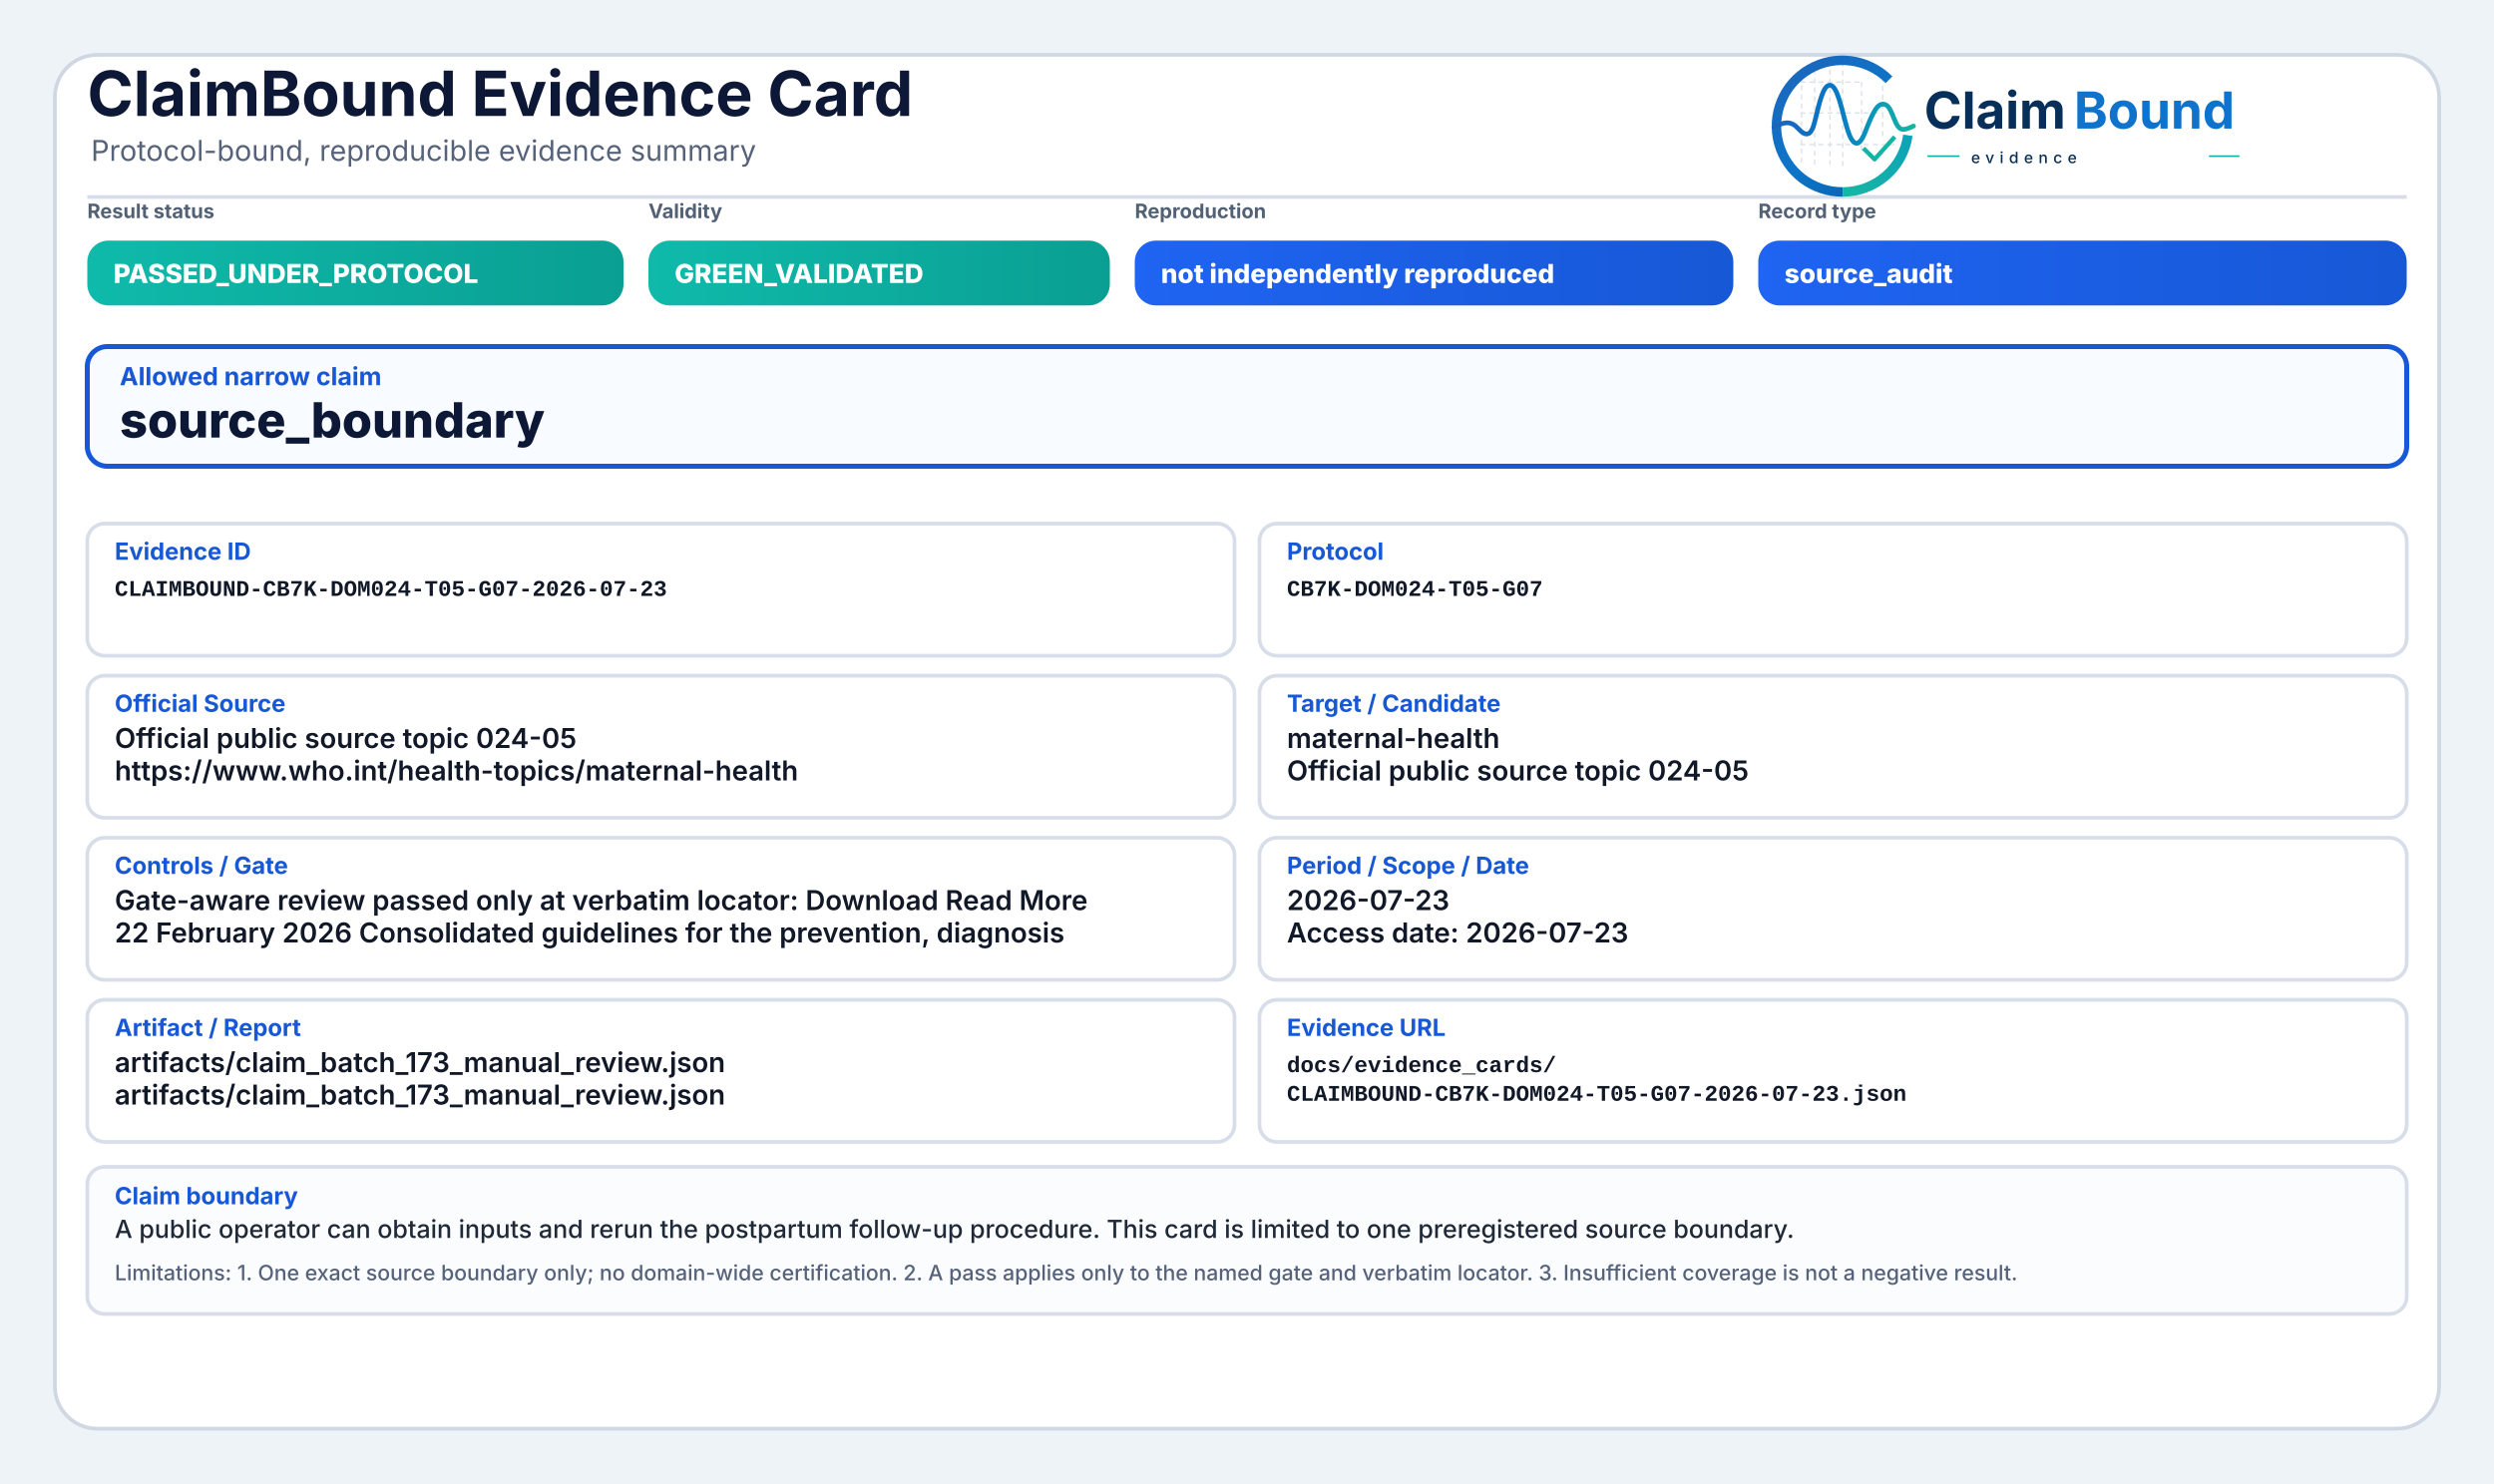
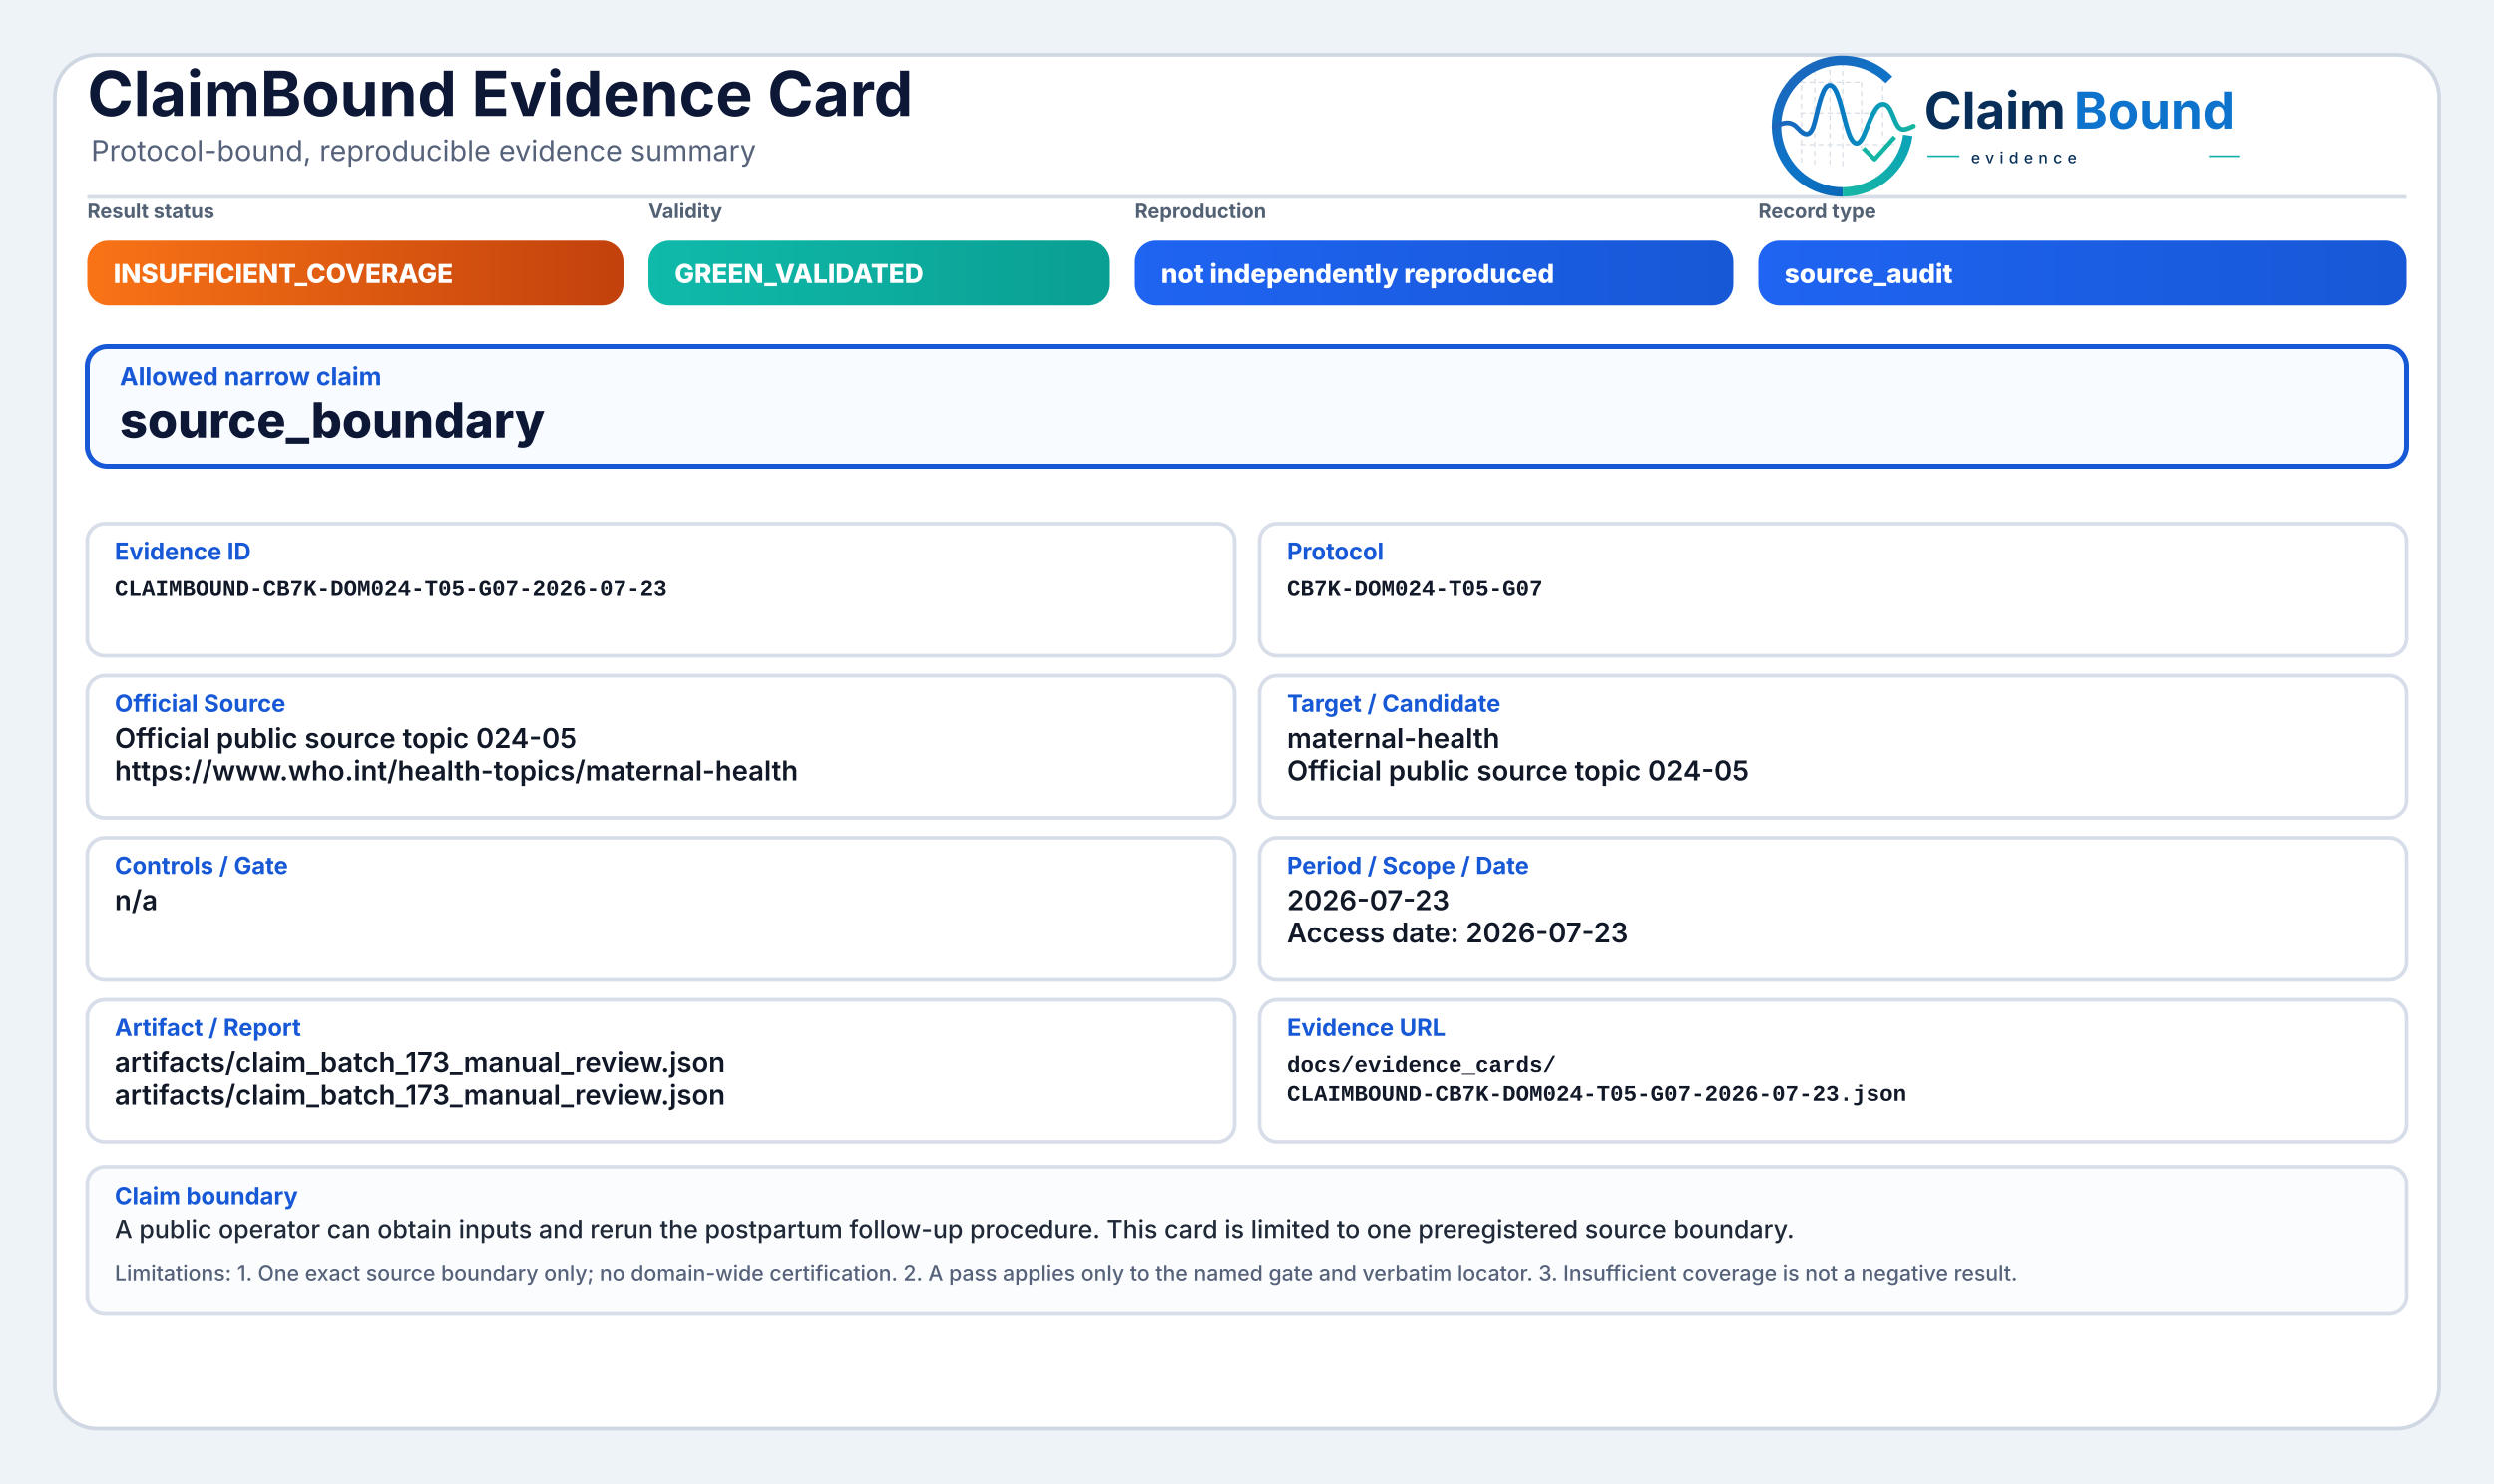
<svg xmlns="http://www.w3.org/2000/svg" width="2000" height="1190" viewBox="0 0 2000 1190" role="img" aria-label="ClaimBound Evidence Card">
  <defs>
    <linearGradient id="greenGrad" x1="0" y1="0" x2="1" y2="0">
      <stop offset="0%" stop-color="#0fbaaa" />
      <stop offset="100%" stop-color="#0a9f93" />
    </linearGradient>
    <linearGradient id="yellowGrad" x1="0" y1="0" x2="1" y2="0">
      <stop offset="0%" stop-color="#fbbf24" />
      <stop offset="100%" stop-color="#d97706" />
    </linearGradient>
    <linearGradient id="amberGrad" x1="0" y1="0" x2="1" y2="0">
      <stop offset="0%" stop-color="#f97316" />
      <stop offset="100%" stop-color="#c2410c" />
    </linearGradient>
    <linearGradient id="redGrad" x1="0" y1="0" x2="1" y2="0">
      <stop offset="0%" stop-color="#ef4444" />
      <stop offset="100%" stop-color="#b91c1c" />
    </linearGradient>
    <linearGradient id="grayGrad" x1="0" y1="0" x2="1" y2="0">
      <stop offset="0%" stop-color="#64748b" />
      <stop offset="100%" stop-color="#475569" />
    </linearGradient>
    <linearGradient id="blueGrad" x1="0" y1="0" x2="1" y2="0">
      <stop offset="0%" stop-color="#1f64f2" />
      <stop offset="100%" stop-color="#1758d6" />
    </linearGradient>
    <linearGradient id="logoRingBlue" x1="73" y1="453" x2="348" y2="793" gradientUnits="userSpaceOnUse">
      <stop offset="0" stop-color="#1E64BA" />
      <stop offset="0.55" stop-color="#0C75C8" />
      <stop offset="1" stop-color="#0A5FAB" />
    </linearGradient>
    <linearGradient id="logoRingTeal" x1="221" y1="792" x2="403" y2="594" gradientUnits="userSpaceOnUse">
      <stop offset="0" stop-color="#18B7A3" />
      <stop offset="1" stop-color="#089EBC" />
    </linearGradient>
    <linearGradient id="logoSignalGradient" x1="61" y1="628" x2="404" y2="628" gradientUnits="userSpaceOnUse">
      <stop offset="0" stop-color="#1E64BA" />
      <stop offset="0.43" stop-color="#0877C4" />
      <stop offset="0.72" stop-color="#0A97BB" />
      <stop offset="1" stop-color="#14B69E" />
    </linearGradient>
  </defs>
  <rect x="0" y="0" width="2000" height="1190" fill="#eef3f8" />
  <rect x="44" y="44" width="1912" height="1102" rx="34" fill="#ffffff" stroke="#cfd7e3" stroke-width="3" />
  <path d="M70 158 H1930" stroke="#d7dde7" stroke-width="3" />
  <text x="70" y="93" font-family="Inter, Segoe UI, Arial, sans-serif" font-size="50" font-weight="750" fill="#0d1736">ClaimBound Evidence Card</text>
  <text x="73" y="129" font-family="Inter, Segoe UI, Arial, sans-serif" font-size="23" font-weight="400" fill="#55627a">Protocol-bound, reproducible evidence summary</text>
  <g aria-label="ClaimBound evidence logo" transform="translate(1415,52) scale(0.33) translate(-40,-478)">
    <g stroke-linecap="butt" stroke-linejoin="round">
      <g stroke="#CBD3DC" stroke-width="3.2" stroke-linecap="round" stroke-dasharray="10 12" opacity="0.72">
        <path d="M130 507V714" />
        <path d="M162 490V719" />
        <path d="M199 491V719" />
        <path d="M230 471V726" />
        <path d="M276 521V690" />
        <path d="M327 508V650" />
        <path d="M128 520H277" />
        <path d="M128 595H327" />
        <path d="M128 672H355" />
      </g>
      <path d="M342.6 514.3A160 160 0 1 0 230 787" fill="none" stroke="url(#logoRingBlue)" stroke-width="23" />
      <path d="M230 787A160 160 0 0 0 388.4 649.3" fill="none" stroke="url(#logoRingTeal)" stroke-width="23" />
      <path d="M63 629.5C87 616.4 104.3 613.6 121.2 632.2C140.7 653.8 153.4 651.6 162.1 616.2C173.8 568.5 182.5 527.5 198.9 527.5C217.5 527.5 228.4 590.6 240.3 630.8C253.4 675.4 268.6 682.8 284.6 641.5C303.5 592.9 315.2 567.6 333.7 574.7C352.6 582 355.7 635.1 376.6 634.9C386.2 634.8 394 630.4 402 626.8" fill="none" stroke="url(#logoSignalGradient)" stroke-width="11.5" stroke-linecap="round" />
      <path d="M284 684.5L307.5 707.7L353 657" fill="none" stroke="#12B4A4" stroke-width="10.5" stroke-linecap="square" />
    </g>
    <text x="428" y="633" font-family="Inter, Segoe UI, Arial, sans-serif" font-size="124" font-weight="750" fill="#082F59" text-rendering="geometricPrecision">Claim</text>
    <text x="792" y="633" font-family="Inter, Segoe UI, Arial, sans-serif" font-size="124" font-weight="750" fill="#0E73CC" text-rendering="geometricPrecision">Bound</text>
    <line x1="436" y1="700" x2="514" y2="700" stroke="#11AFA9" stroke-width="4" />
    <text x="542" y="717" font-family="Inter, Segoe UI, Arial, sans-serif" font-size="38" font-weight="500" letter-spacing="13" fill="#082F59">evidence</text>
    <line x1="1120" y1="700" x2="1194" y2="700" stroke="#11AFA9" stroke-width="4" />
  </g>
  <text x="70" y="175" font-family="Inter, Segoe UI, Arial, sans-serif" font-size="16" font-weight="650" fill="#536174">Result status</text>
-   <rect x="70" y="193" width="430" height="52" rx="17" fill="url(#greenGrad)" />
-   <text x="91" y="227" font-family="Inter, Segoe UI, Arial, sans-serif" font-size="21" font-weight="800" fill="#ffffff">PASSED_UNDER_PROTOCOL</text>
+   <rect x="70" y="193" width="430" height="52" rx="17" fill="url(#amberGrad)" />
+   <text x="91" y="227" font-family="Inter, Segoe UI, Arial, sans-serif" font-size="21" font-weight="800" fill="#ffffff">INSUFFICIENT_COVERAGE</text>
  <text x="520" y="175" font-family="Inter, Segoe UI, Arial, sans-serif" font-size="16" font-weight="650" fill="#536174">Validity</text>
  <rect x="520" y="193" width="370" height="52" rx="17" fill="url(#greenGrad)" />
  <text x="541" y="227" font-family="Inter, Segoe UI, Arial, sans-serif" font-size="21" font-weight="800" fill="#ffffff">GREEN_VALIDATED</text>
  <text x="910" y="175" font-family="Inter, Segoe UI, Arial, sans-serif" font-size="16" font-weight="650" fill="#536174">Reproduction</text>
  <rect x="910" y="193" width="480" height="52" rx="17" fill="url(#blueGrad)" />
  <text x="931" y="227" font-family="Inter, Segoe UI, Arial, sans-serif" font-size="21" font-weight="800" fill="#ffffff">not independently reproduced</text>
  <text x="1410" y="175" font-family="Inter, Segoe UI, Arial, sans-serif" font-size="16" font-weight="650" fill="#536174">Record type</text>
  <rect x="1410" y="193" width="520" height="52" rx="17" fill="url(#blueGrad)" />
  <text x="1431" y="227" font-family="Inter, Segoe UI, Arial, sans-serif" font-size="21" font-weight="800" fill="#ffffff">source_audit</text>
  <rect x="70" y="278" width="1860" height="96" rx="16" fill="#f8fbff" stroke="#1758d6" stroke-width="4" />
  <text x="96" y="309" font-family="Inter, Segoe UI, Arial, sans-serif" font-size="20" font-weight="750" fill="#1758d6">Allowed narrow claim</text>
  <text x="96" y="351" font-family="Inter, Segoe UI, Arial, sans-serif" font-size="39" font-weight="800" fill="#0d1736">source_boundary</text>
  <rect x="70" y="420" width="920" height="106" rx="14" fill="#ffffff" stroke="#d8dee9" stroke-width="3" />
  <text x="92" y="449" font-family="Inter, Segoe UI, Arial, sans-serif" font-size="19" font-weight="750" fill="#1758d6">Evidence ID</text>
  <text x="92" y="478" font-family="SFMono-Regular, Consolas, Liberation Mono, monospace" font-size="18" font-weight="600" fill="#111827">CLAIMBOUND-CB7K-DOM024-T05-G07-2026-07-23</text>
  <rect x="1010" y="420" width="920" height="106" rx="14" fill="#ffffff" stroke="#d8dee9" stroke-width="3" />
  <text x="1032" y="449" font-family="Inter, Segoe UI, Arial, sans-serif" font-size="19" font-weight="750" fill="#1758d6">Protocol</text>
  <text x="1032" y="478" font-family="SFMono-Regular, Consolas, Liberation Mono, monospace" font-size="18" font-weight="600" fill="#111827">CB7K-DOM024-T05-G07</text>
  <rect x="70" y="542" width="920" height="114" rx="14" fill="#ffffff" stroke="#d8dee9" stroke-width="3" />
  <text x="92" y="571" font-family="Inter, Segoe UI, Arial, sans-serif" font-size="19" font-weight="750" fill="#1758d6">Official Source</text>
  <text x="92" y="600" font-family="Inter, Segoe UI, Arial, sans-serif" font-size="22" font-weight="600" fill="#111827">Official public source topic 024-05</text>
  <text x="92" y="626" font-family="Inter, Segoe UI, Arial, sans-serif" font-size="22" font-weight="600" fill="#111827">https://www.who.int/health-topics/maternal-health</text>
  <rect x="1010" y="542" width="920" height="114" rx="14" fill="#ffffff" stroke="#d8dee9" stroke-width="3" />
  <text x="1032" y="571" font-family="Inter, Segoe UI, Arial, sans-serif" font-size="19" font-weight="750" fill="#1758d6">Target / Candidate</text>
  <text x="1032" y="600" font-family="Inter, Segoe UI, Arial, sans-serif" font-size="22" font-weight="600" fill="#111827">maternal-health</text>
  <text x="1032" y="626" font-family="Inter, Segoe UI, Arial, sans-serif" font-size="22" font-weight="600" fill="#111827">Official public source topic 024-05</text>
  <rect x="70" y="672" width="920" height="114" rx="14" fill="#ffffff" stroke="#d8dee9" stroke-width="3" />
  <text x="92" y="701" font-family="Inter, Segoe UI, Arial, sans-serif" font-size="19" font-weight="750" fill="#1758d6">Controls / Gate</text>
-   <text x="92" y="730" font-family="Inter, Segoe UI, Arial, sans-serif" font-size="22" font-weight="600" fill="#111827">Gate-aware review passed only at verbatim locator: Download Read More</text>
-   <text x="92" y="756" font-family="Inter, Segoe UI, Arial, sans-serif" font-size="22" font-weight="600" fill="#111827">22 February 2026 Consolidated guidelines for the prevention, diagnosis</text>
+   <text x="92" y="730" font-family="Inter, Segoe UI, Arial, sans-serif" font-size="22" font-weight="600" fill="#111827">n/a</text>
  <rect x="1010" y="672" width="920" height="114" rx="14" fill="#ffffff" stroke="#d8dee9" stroke-width="3" />
  <text x="1032" y="701" font-family="Inter, Segoe UI, Arial, sans-serif" font-size="19" font-weight="750" fill="#1758d6">Period / Scope / Date</text>
  <text x="1032" y="730" font-family="Inter, Segoe UI, Arial, sans-serif" font-size="22" font-weight="600" fill="#111827">2026-07-23</text>
  <text x="1032" y="756" font-family="Inter, Segoe UI, Arial, sans-serif" font-size="22" font-weight="600" fill="#111827">Access date: 2026-07-23</text>
  <rect x="70" y="802" width="920" height="114" rx="14" fill="#ffffff" stroke="#d8dee9" stroke-width="3" />
  <text x="92" y="831" font-family="Inter, Segoe UI, Arial, sans-serif" font-size="19" font-weight="750" fill="#1758d6">Artifact / Report</text>
  <text x="92" y="860" font-family="Inter, Segoe UI, Arial, sans-serif" font-size="22" font-weight="600" fill="#111827">artifacts/claim_batch_173_manual_review.json</text>
  <text x="92" y="886" font-family="Inter, Segoe UI, Arial, sans-serif" font-size="22" font-weight="600" fill="#111827">artifacts/claim_batch_173_manual_review.json</text>
  <rect x="1010" y="802" width="920" height="114" rx="14" fill="#ffffff" stroke="#d8dee9" stroke-width="3" />
  <text x="1032" y="831" font-family="Inter, Segoe UI, Arial, sans-serif" font-size="19" font-weight="750" fill="#1758d6">Evidence URL</text>
  <text x="1032" y="860" font-family="SFMono-Regular, Consolas, Liberation Mono, monospace" font-size="18" font-weight="600" fill="#111827">docs/evidence_cards/</text>
  <text x="1032" y="883" font-family="SFMono-Regular, Consolas, Liberation Mono, monospace" font-size="18" font-weight="600" fill="#111827">CLAIMBOUND-CB7K-DOM024-T05-G07-2026-07-23.json</text>
  <rect x="70" y="936" width="1860" height="118" rx="14" fill="#fbfcfe" stroke="#d8dee9" stroke-width="3" />
  <text x="92" y="966" font-family="Inter, Segoe UI, Arial, sans-serif" font-size="19" font-weight="750" fill="#1758d6">Claim boundary</text>
  <text x="92" y="993" font-family="Inter, Segoe UI, Arial, sans-serif" font-size="20" font-weight="500" fill="#1f2937">A public operator can obtain inputs and rerun the postpartum follow-up procedure. This card is limited to one preregistered source boundary.</text>
  <text x="92" y="1027" font-family="Inter, Segoe UI, Arial, sans-serif" font-size="17" font-weight="500" fill="#55627a">Limitations: 1. One exact source boundary only; no domain-wide certification. 2. A pass applies only to the named gate and verbatim locator. 3. Insufficient coverage is not a negative result.</text>
</svg>
